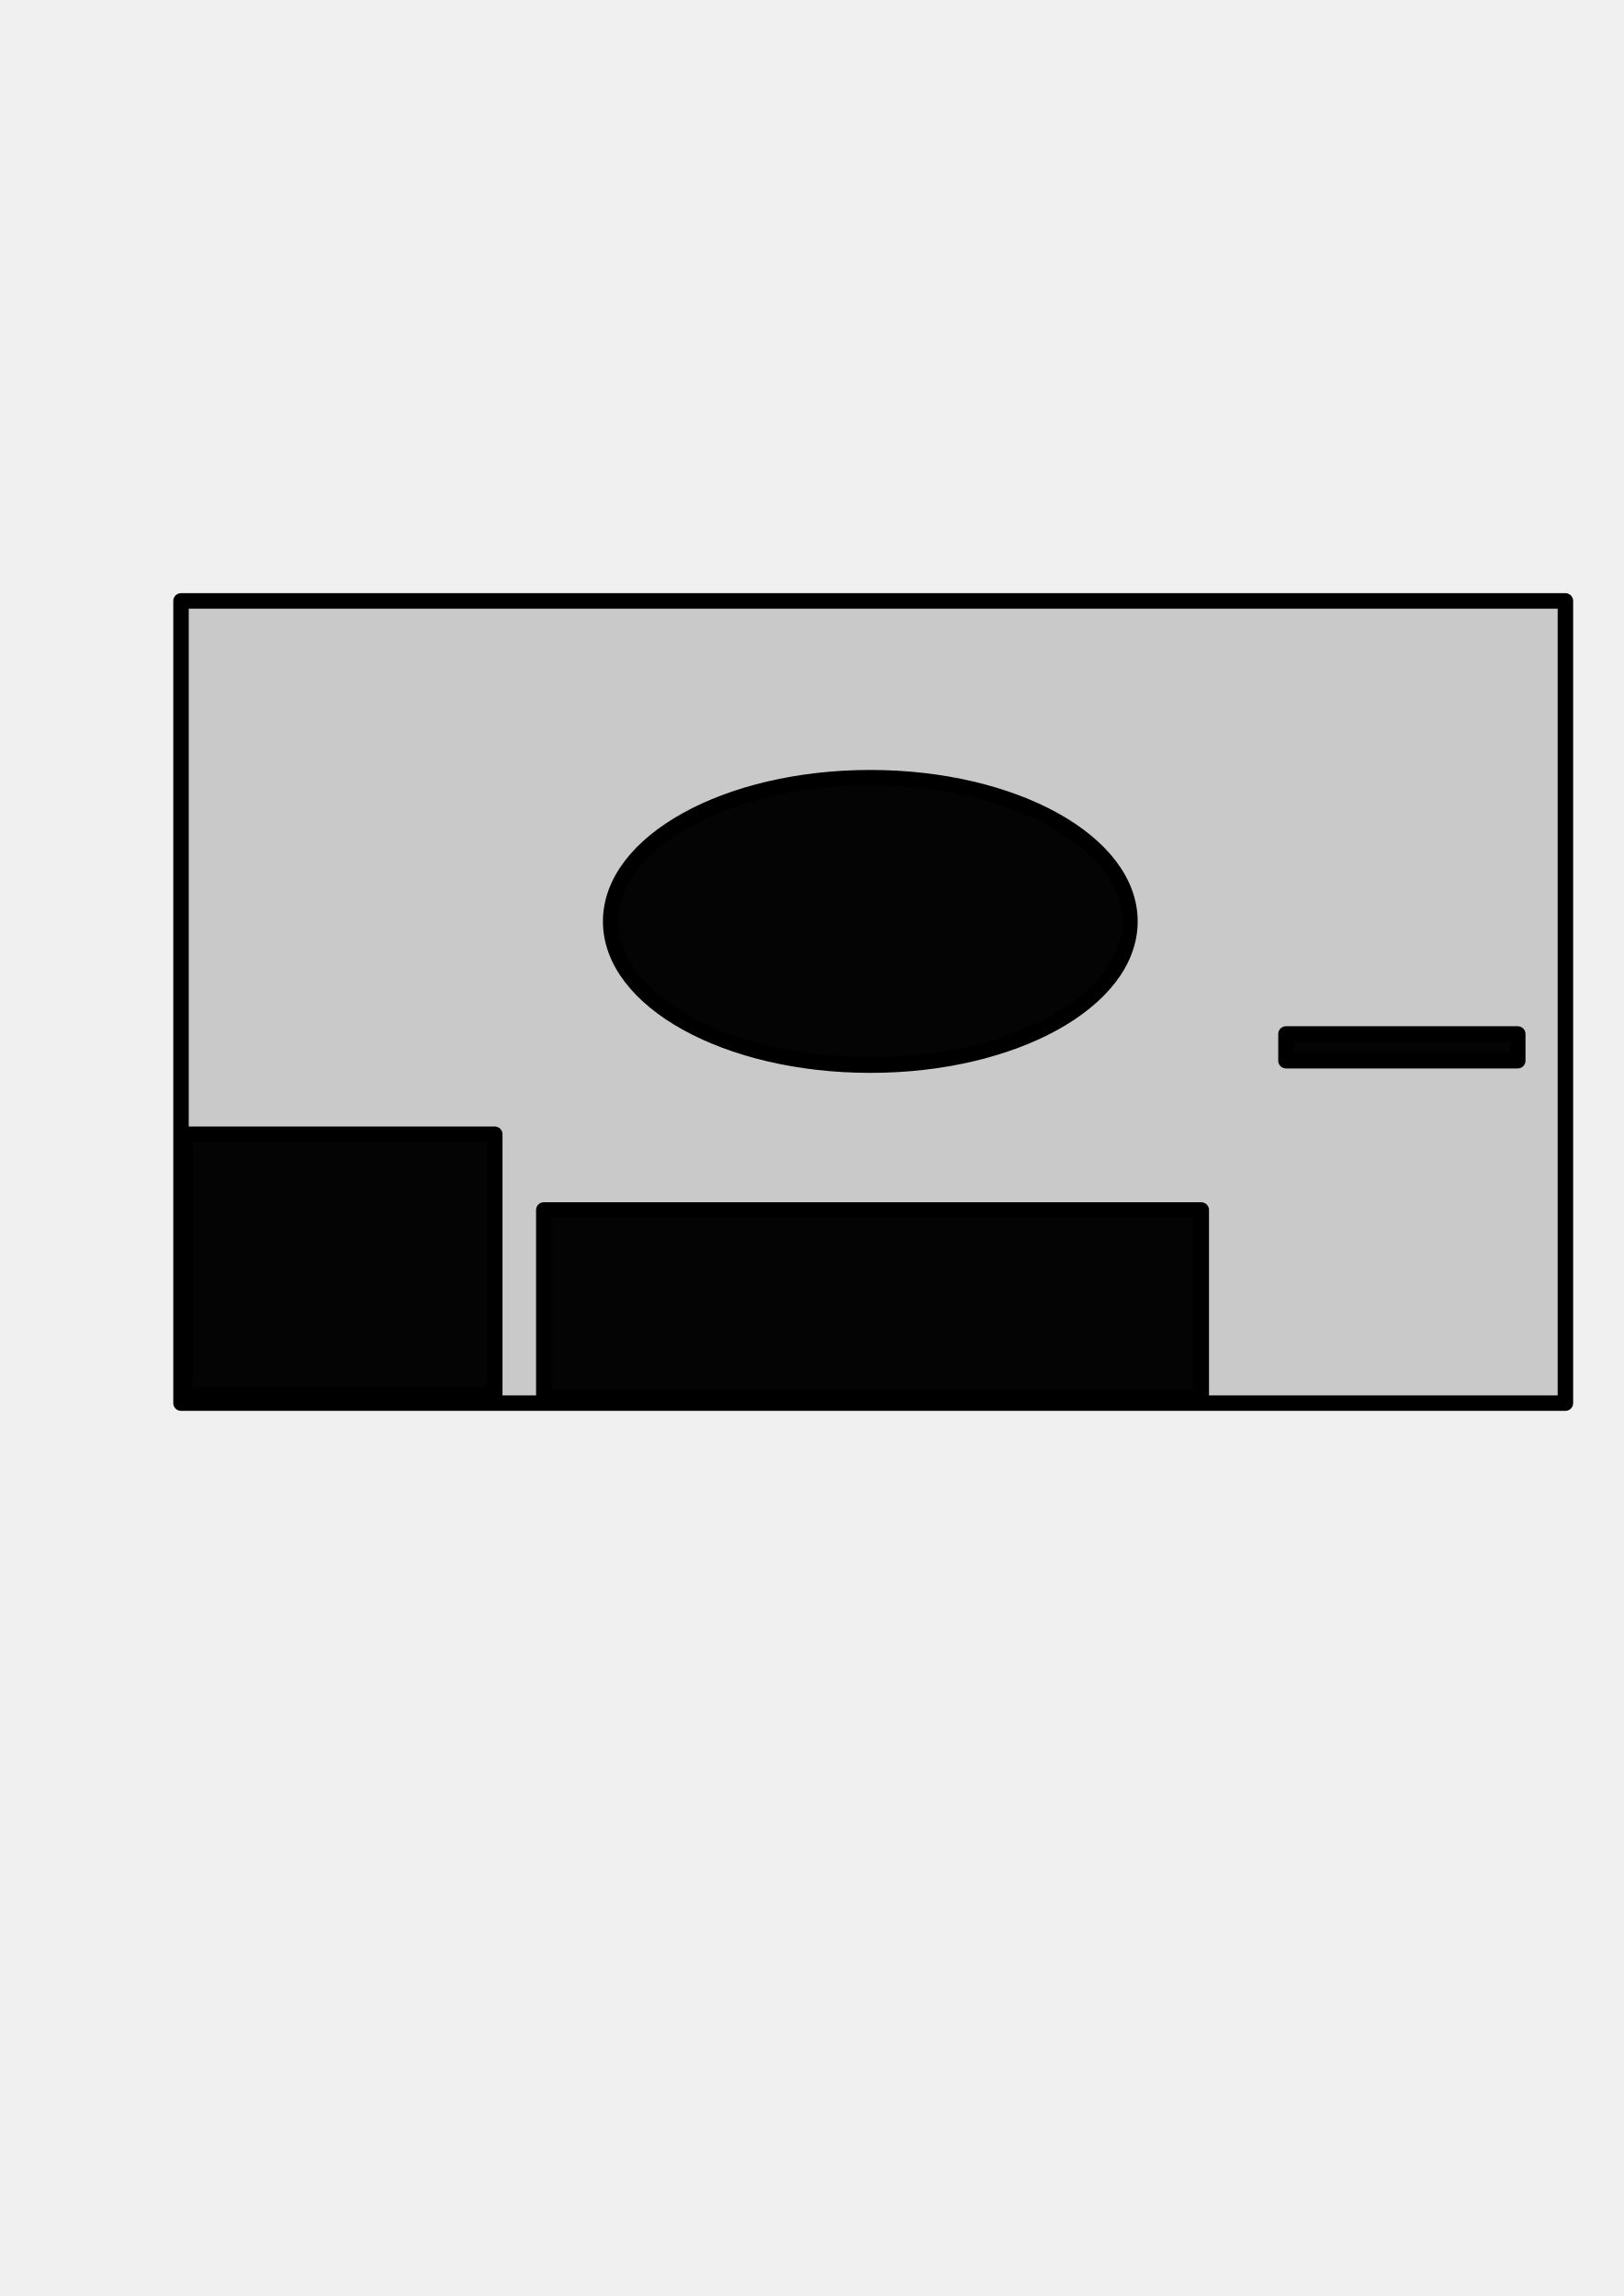
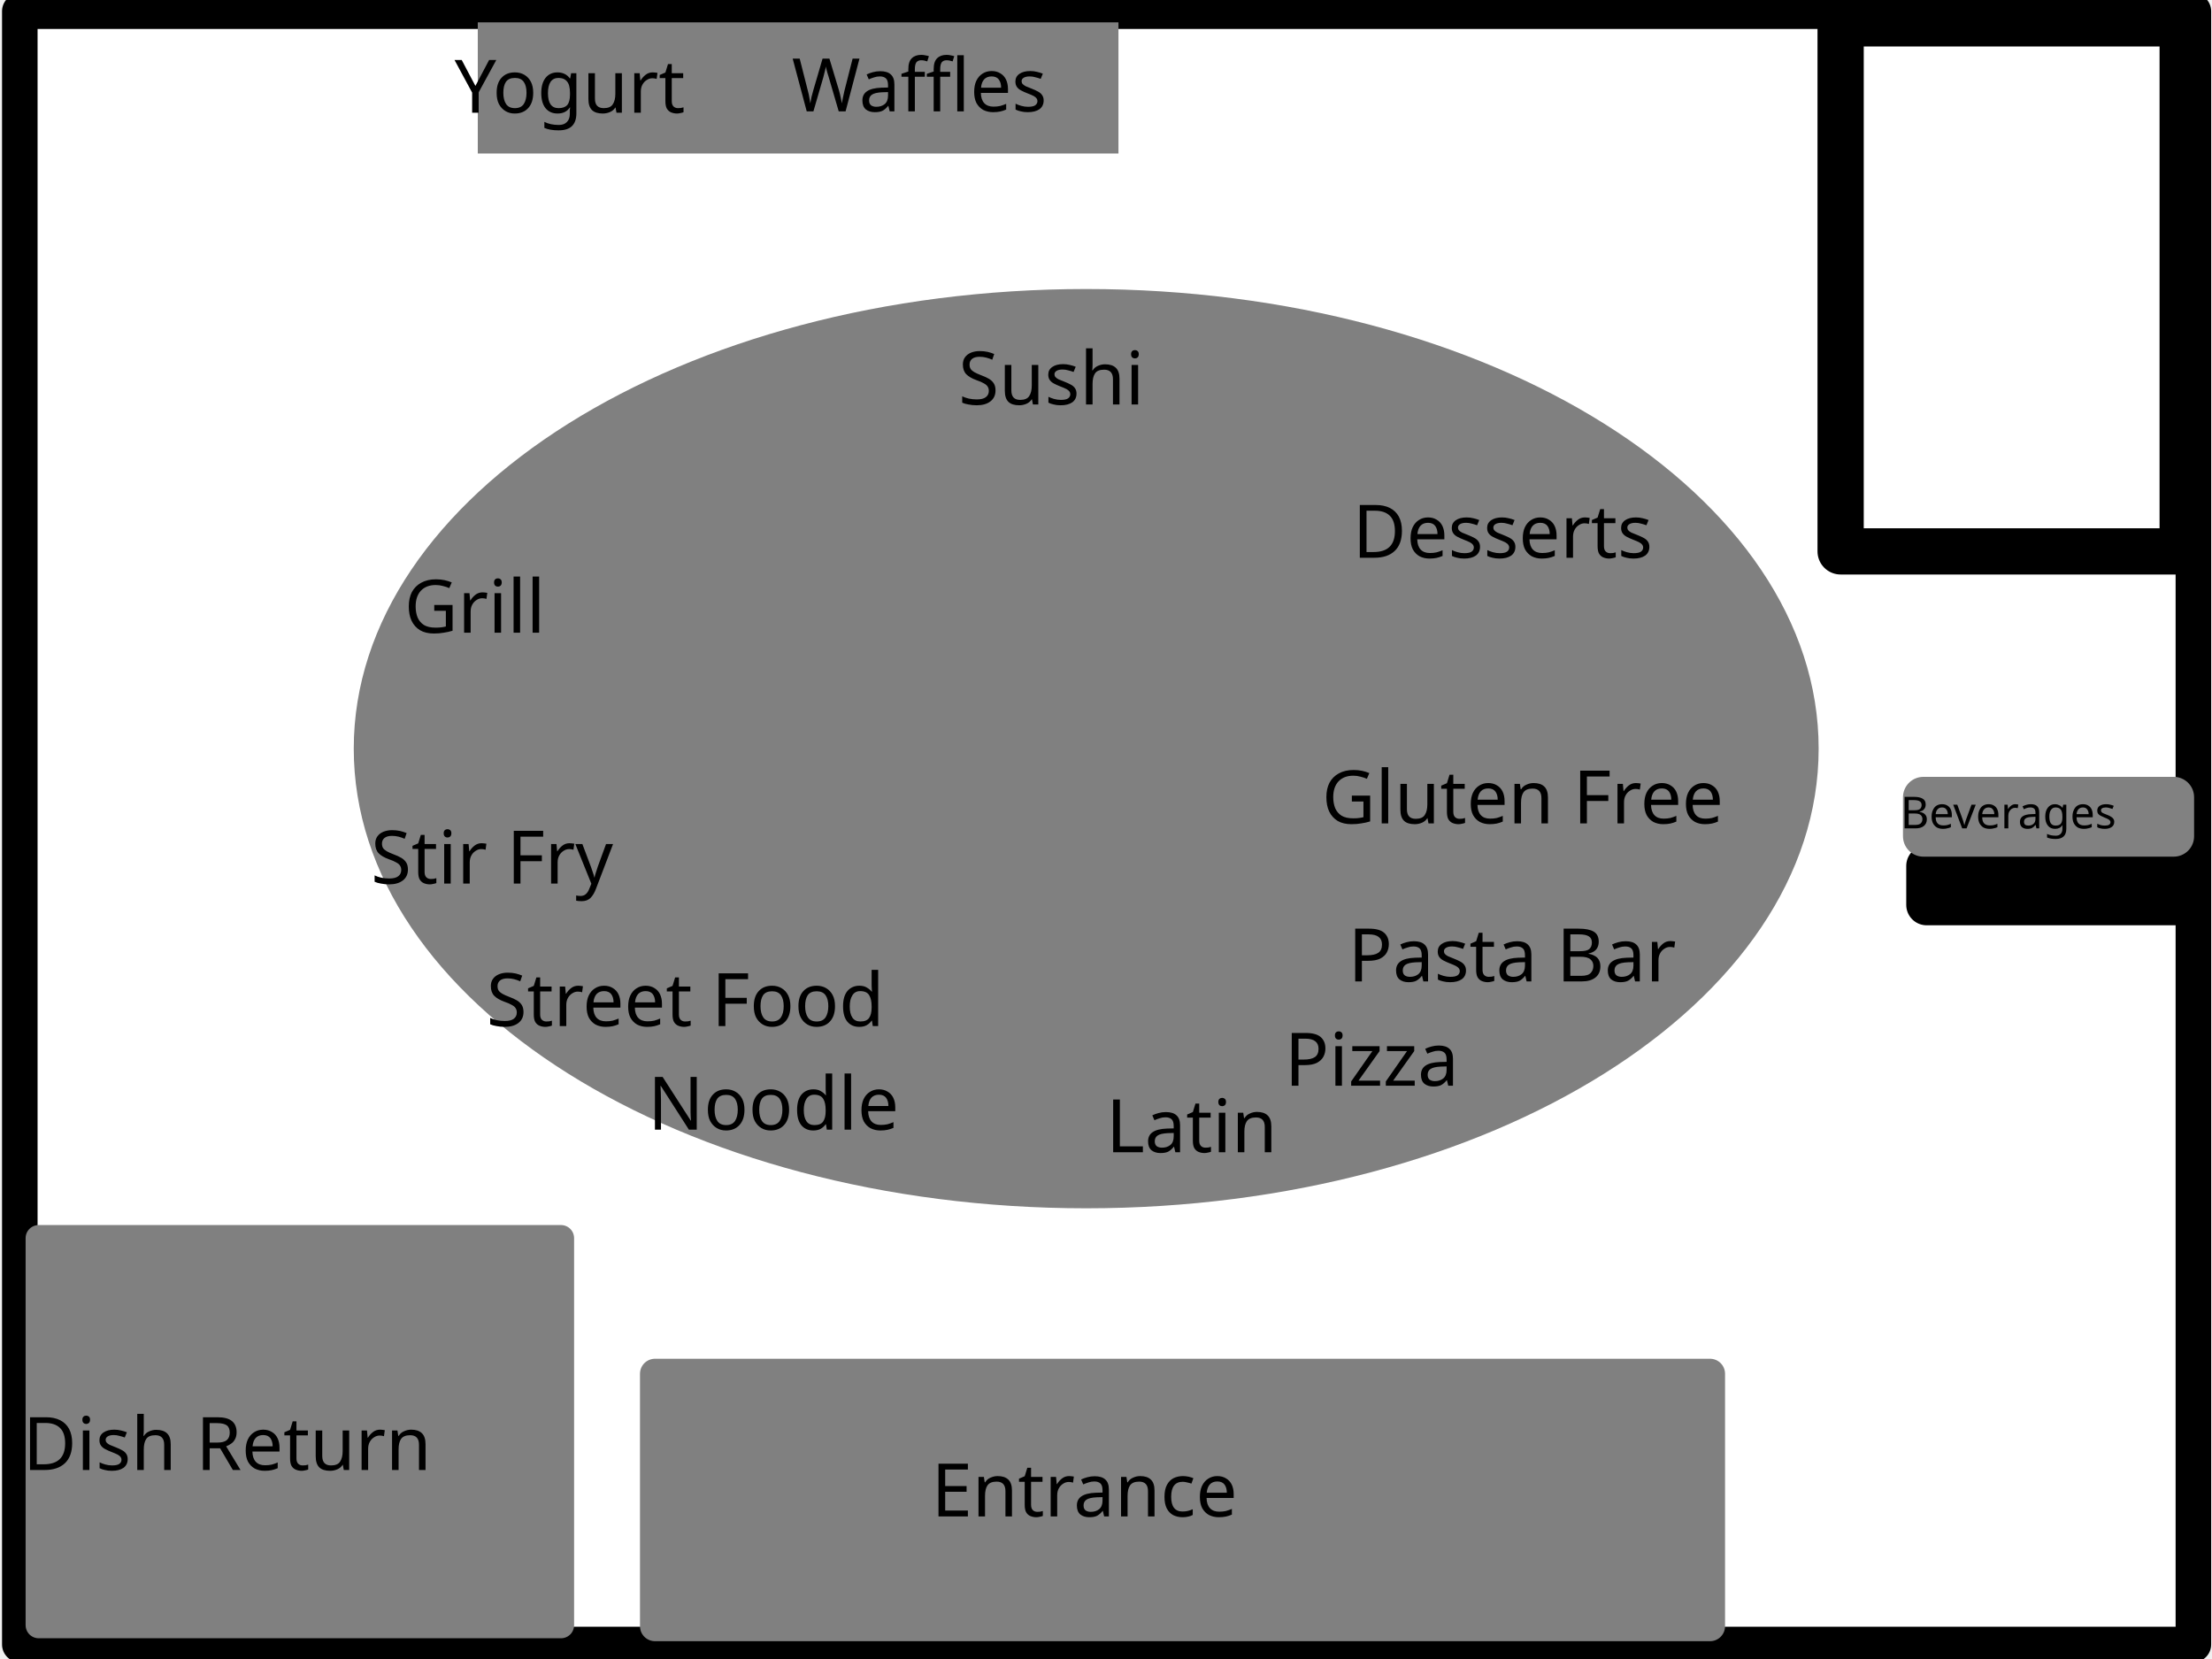
- <svg xmlns="http://www.w3.org/2000/svg" width="210mm" height="297mm" version="1.1" viewBox="0 0 210 297">
-   <g stroke="#000" stroke-linejoin="round" stroke-width="2">
-     <rect x="23.411" y="77.731" width="179.05" height="103.77" fill="#c9c9c9" />
-     <g fill="#040404">
-       <rect x="70.332" y="156.52" width="85.033" height="24.213" ry="0" />
-       <rect x="23.924" y="146.72" width="40.066" height="33.725" />
-       <ellipse cx="112.56" cy="119.19" rx="33.581" ry="18.592" />
-       <rect x="166.32" y="133.75" width="29.978" height="3.459" rx="0" ry="1.297" />
-     </g>
+ <svg xmlns="http://www.w3.org/2000/svg" width="800" height="600" viewBox="0 0 211.667 158.75" version="1.1" id="svg1">
+   <defs id="defs1" />
+   <g id="layer1">
+     <rect style="fill:#ffffff;fill-opacity:1;stroke:#000000;stroke-width:3.4;stroke-linejoin:round;stroke-opacity:1" id="rect2" width="207.99" height="156.294" x="1.895" y="1.069" />
+     <rect style="fill:#808080;fill-opacity:1;stroke:#808080;stroke-width:2.499;stroke-linejoin:round;stroke-opacity:1" id="rect3" width="49.984" height="37.04" x="3.701" y="118.475" />
+     <rect style="fill:#808080;fill-opacity:1;stroke:#808080;stroke-width:2.868;stroke-linejoin:round;stroke-opacity:1" id="rect3-8" width="100.961" height="24.158" x="62.675" y="131.454" />
+     <text xml:space="preserve" style="font-style:normal;font-variant:normal;font-weight:500;font-stretch:normal;font-size:7.056px;font-family:Avenir;-inkscape-font-specification:'Avenir Medium';text-align:center;text-anchor:middle;fill:#000000;fill-opacity:1;stroke:#000000;stroke-width:3.996;stroke-linejoin:round;stroke-dasharray:none;stroke-opacity:0" x="26.32" y="140.663" id="text4">
+       <tspan id="tspan4" style="fill:#000000;fill-opacity:1;stroke:#000000;stroke-width:3.996;stroke-opacity:0" x="26.32" y="140.663">Dish Return</tspan>
+     </text>
+     <text xml:space="preserve" style="font-style:normal;font-variant:normal;font-weight:500;font-stretch:normal;font-size:7.056px;font-family:Avenir;-inkscape-font-specification:'Avenir Medium';text-align:center;text-anchor:middle;fill:#000000;fill-opacity:1;stroke:#000000;stroke-width:3.996;stroke-linejoin:round;stroke-dasharray:none;stroke-opacity:0" x="108.346" y="145.107" id="text4-5">
+       <tspan id="tspan4-5" style="fill:#000000;fill-opacity:1;stroke:#000000;stroke-width:3.996;stroke-opacity:0" x="108.346" y="145.107">Entrance</tspan>
+     </text>
+     <ellipse style="fill:#808080;fill-opacity:1;stroke:#000000;stroke-width:3.62;stroke-linejoin:round;stroke-dasharray:none;stroke-opacity:0" id="path4" cx="103.939" cy="71.639" rx="70.088" ry="43.983" />
+     <rect style="fill:#808080;fill-opacity:1;stroke:#000000;stroke-width:4.822;stroke-linejoin:round;stroke-dasharray:none;stroke-opacity:0" id="rect4" width="61.307" height="12.55" x="45.719" y="2.139" />
+     <text xml:space="preserve" style="font-style:normal;font-variant:normal;font-weight:500;font-stretch:normal;font-size:7.056px;font-family:Avenir;-inkscape-font-specification:'Avenir Medium';text-align:center;text-anchor:middle;fill:#808080;fill-opacity:1;stroke:#000000;stroke-width:3.996;stroke-linejoin:round;stroke-dasharray:none;stroke-opacity:0" x="59.113" y="10.787" id="text5">
+       <tspan id="tspan5" style="fill:#000000;fill-opacity:1;stroke-width:3.996" x="59.113" y="10.787">Yogurt</tspan>
+     </text>
+     <text xml:space="preserve" style="font-style:normal;font-variant:normal;font-weight:500;font-stretch:normal;font-size:7.056px;font-family:Avenir;-inkscape-font-specification:'Avenir Medium';text-align:center;text-anchor:middle;fill:#808080;fill-opacity:1;stroke:#000000;stroke-width:3.996;stroke-linejoin:round;stroke-dasharray:none;stroke-opacity:0" x="92.564" y="10.657" id="text5-5">
+       <tspan id="tspan5-2" style="fill:#000000;fill-opacity:1;stroke-width:3.996" x="92.564" y="10.657">Waffles</tspan>
+     </text>
+     <text xml:space="preserve" style="font-style:normal;font-variant:normal;font-weight:500;font-stretch:normal;font-size:7.056px;font-family:Avenir;-inkscape-font-specification:'Avenir Medium';text-align:center;text-anchor:middle;fill:#000000;fill-opacity:1;stroke:#000000;stroke-width:3.996;stroke-linejoin:round;stroke-dasharray:none;stroke-opacity:0" x="118.61" y="110.257" id="text6">
+       <tspan id="tspan6" style="stroke-width:3.996" x="118.61" y="110.257">Latin</tspan>
+     </text>
+     <text xml:space="preserve" style="font-style:normal;font-variant:normal;font-weight:500;font-stretch:normal;font-size:7.056px;font-family:Avenir;-inkscape-font-specification:'Avenir Medium';text-align:center;text-anchor:middle;fill:#000000;fill-opacity:1;stroke:#000000;stroke-width:3.996;stroke-linejoin:round;stroke-dasharray:none;stroke-opacity:0" x="70.169" y="98.185" id="text6-6">
+       <tspan id="tspan6-3" style="stroke-width:3.996" x="70.169" y="98.185">Street Food</tspan>
+     </text>
+     <text xml:space="preserve" style="font-style:normal;font-variant:normal;font-weight:500;font-stretch:normal;font-size:7.056px;font-family:Avenir;-inkscape-font-specification:'Avenir Medium';text-align:center;text-anchor:middle;fill:#000000;fill-opacity:1;stroke:#000000;stroke-width:3.996;stroke-linejoin:round;stroke-dasharray:none;stroke-opacity:0" x="51.655" y="84.548" id="text6-6-4">
+       <tspan id="tspan6-3-6" style="stroke-width:3.996" x="51.655" y="84.548">Stir Fry</tspan>
+     </text>
+     <text xml:space="preserve" style="font-style:normal;font-variant:normal;font-weight:500;font-stretch:normal;font-size:7.056px;font-family:Avenir;-inkscape-font-specification:'Avenir Medium';text-align:center;text-anchor:middle;fill:#000000;fill-opacity:1;stroke:#000000;stroke-width:3.996;stroke-linejoin:round;stroke-dasharray:none;stroke-opacity:0" x="105.197" y="38.704" id="text6-6-4-2">
+       <tspan id="tspan6-3-6-9" style="stroke-width:3.996" x="105.197" y="38.704">Sushi</tspan>
+     </text>
+     <text xml:space="preserve" style="font-style:normal;font-variant:normal;font-weight:500;font-stretch:normal;font-size:7.056px;font-family:Avenir;-inkscape-font-specification:'Avenir Medium';text-align:center;text-anchor:middle;fill:#000000;fill-opacity:1;stroke:#000000;stroke-width:3.996;stroke-linejoin:round;stroke-dasharray:none;stroke-opacity:0" x="148.372" y="53.371" id="text6-6-4-2-5">
+       <tspan id="tspan6-3-6-9-5" style="stroke-width:3.996" x="148.372" y="53.371">Desserts</tspan>
+     </text>
+     <text xml:space="preserve" style="font-style:normal;font-variant:normal;font-weight:500;font-stretch:normal;font-size:7.056px;font-family:Avenir;-inkscape-font-specification:'Avenir Medium';text-align:center;text-anchor:middle;fill:#000000;fill-opacity:1;stroke:#000000;stroke-width:3.996;stroke-linejoin:round;stroke-dasharray:none;stroke-opacity:0" x="50.022" y="60.542" id="text6-6-4-2-5-0">
+       <tspan id="tspan6-3-6-9-5-4" style="stroke-width:3.996" x="50.022" y="60.542">Grill</tspan>
+     </text>
+     <text xml:space="preserve" style="font-style:normal;font-variant:normal;font-weight:500;font-stretch:normal;font-size:7.056px;font-family:Avenir;-inkscape-font-specification:'Avenir Medium';text-align:center;text-anchor:middle;fill:#000000;fill-opacity:1;stroke:#000000;stroke-width:3.996;stroke-linejoin:round;stroke-dasharray:none;stroke-opacity:0" x="150.285" y="78.791" id="text6-6-4-2-5-1">
+       <tspan id="tspan6-3-6-9-5-9" style="stroke-width:3.996" x="150.285" y="78.791">Gluten Free</tspan>
+     </text>
+     <text xml:space="preserve" style="font-style:normal;font-variant:normal;font-weight:500;font-stretch:normal;font-size:7.056px;font-family:Avenir;-inkscape-font-specification:'Avenir Medium';text-align:center;text-anchor:middle;fill:#000000;fill-opacity:1;stroke:#000000;stroke-width:3.996;stroke-linejoin:round;stroke-dasharray:none;stroke-opacity:0" x="149.279" y="93.909" id="text6-6-4-2-5-1-8">
+       <tspan id="tspan6-3-6-9-5-9-6" style="stroke-width:3.996" x="149.279" y="93.909">Pasta Bar</tspan>
+     </text>
+     <text xml:space="preserve" style="font-style:normal;font-variant:normal;font-weight:500;font-stretch:normal;font-size:7.056px;font-family:Avenir;-inkscape-font-specification:'Avenir Medium';text-align:center;text-anchor:middle;fill:#000000;fill-opacity:1;stroke:#000000;stroke-width:3.996;stroke-linejoin:round;stroke-dasharray:none;stroke-opacity:0" x="135.847" y="103.89" id="text6-6-4-2-5-1-8-1">
+       <tspan id="tspan6-3-6-9-5-9-6-1" style="stroke-width:3.996" x="135.847" y="103.89">Pizza</tspan>
+     </text>
+     <text xml:space="preserve" style="font-style:normal;font-variant:normal;font-weight:500;font-stretch:normal;font-size:7.056px;font-family:Avenir;-inkscape-font-specification:'Avenir Medium';text-align:center;text-anchor:middle;fill:#000000;fill-opacity:1;stroke:#000000;stroke-width:3.996;stroke-linejoin:round;stroke-dasharray:none;stroke-opacity:0" x="78.59" y="108.099" id="text7">
+       <tspan id="tspan7" style="stroke-width:3.996" x="78.59" y="108.099">Noodle</tspan>
+     </text>
+     <rect style="fill:#ffffff;fill-opacity:1;stroke:#000000;stroke-width:4.425;stroke-linejoin:round;stroke-dasharray:none;stroke-opacity:1" id="rect7" width="32.732" height="50.525" x="176.13" y="2.237" />
+     <rect style="fill:#ffffff;fill-opacity:1;stroke:#000000;stroke-width:3.897;stroke-linejoin:round;stroke-dasharray:none;stroke-opacity:1" id="rect8" width="23.959" height="3.739" x="184.358" y="82.853" />
+     <rect style="fill:#ffffff;fill-opacity:1;stroke:#818181;stroke-width:3.897;stroke-linejoin:round;stroke-dasharray:none;stroke-opacity:1" id="rect8-6" width="23.959" height="3.739" x="184.046" y="76.286" />
+     <text xml:space="preserve" style="font-style:normal;font-variant:normal;font-weight:500;font-stretch:normal;font-size:4.233px;font-family:Avenir;-inkscape-font-specification:'Avenir Medium';text-align:center;text-anchor:middle;fill:#000000;fill-opacity:1;stroke:#818181;stroke-width:3.996;stroke-linejoin:round;stroke-dasharray:none;stroke-opacity:0" x="194.922" y="79.263" id="text8">
+       <tspan id="tspan8" style="font-size:4.233px;fill:#000000;fill-opacity:1;stroke:#818181;stroke-width:3.996;stroke-opacity:0" x="194.922" y="79.263">Beverages</tspan>
+     </text>
  </g>
</svg>
